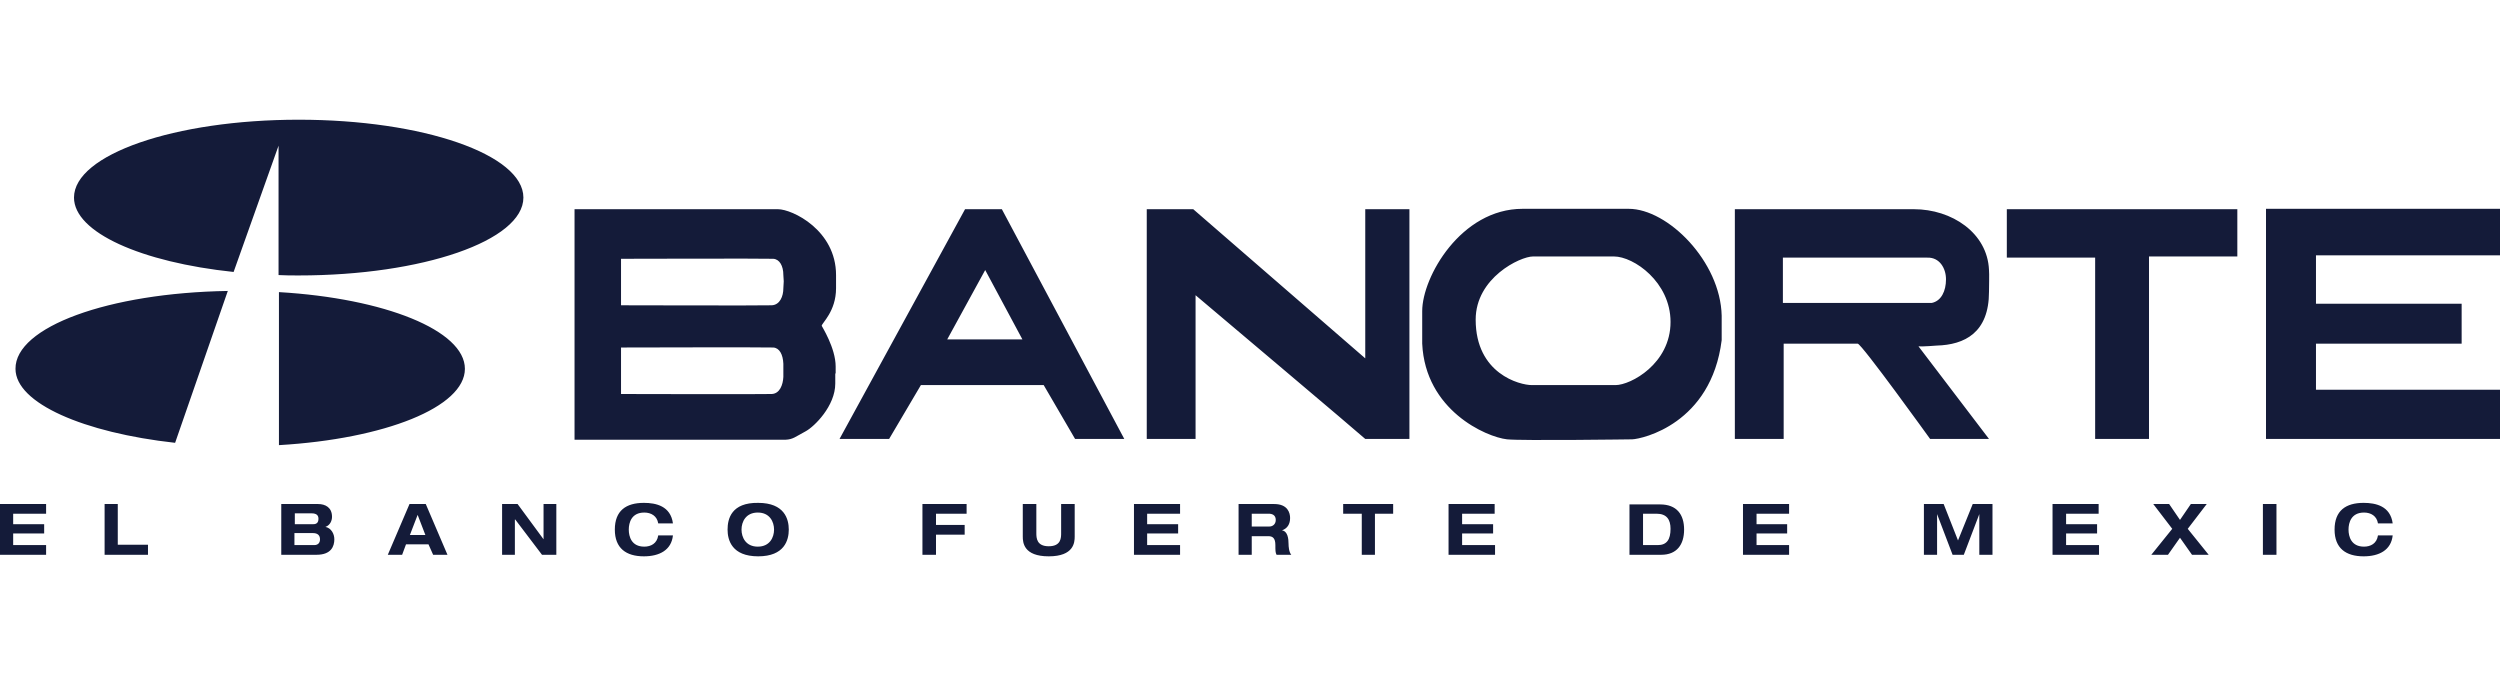
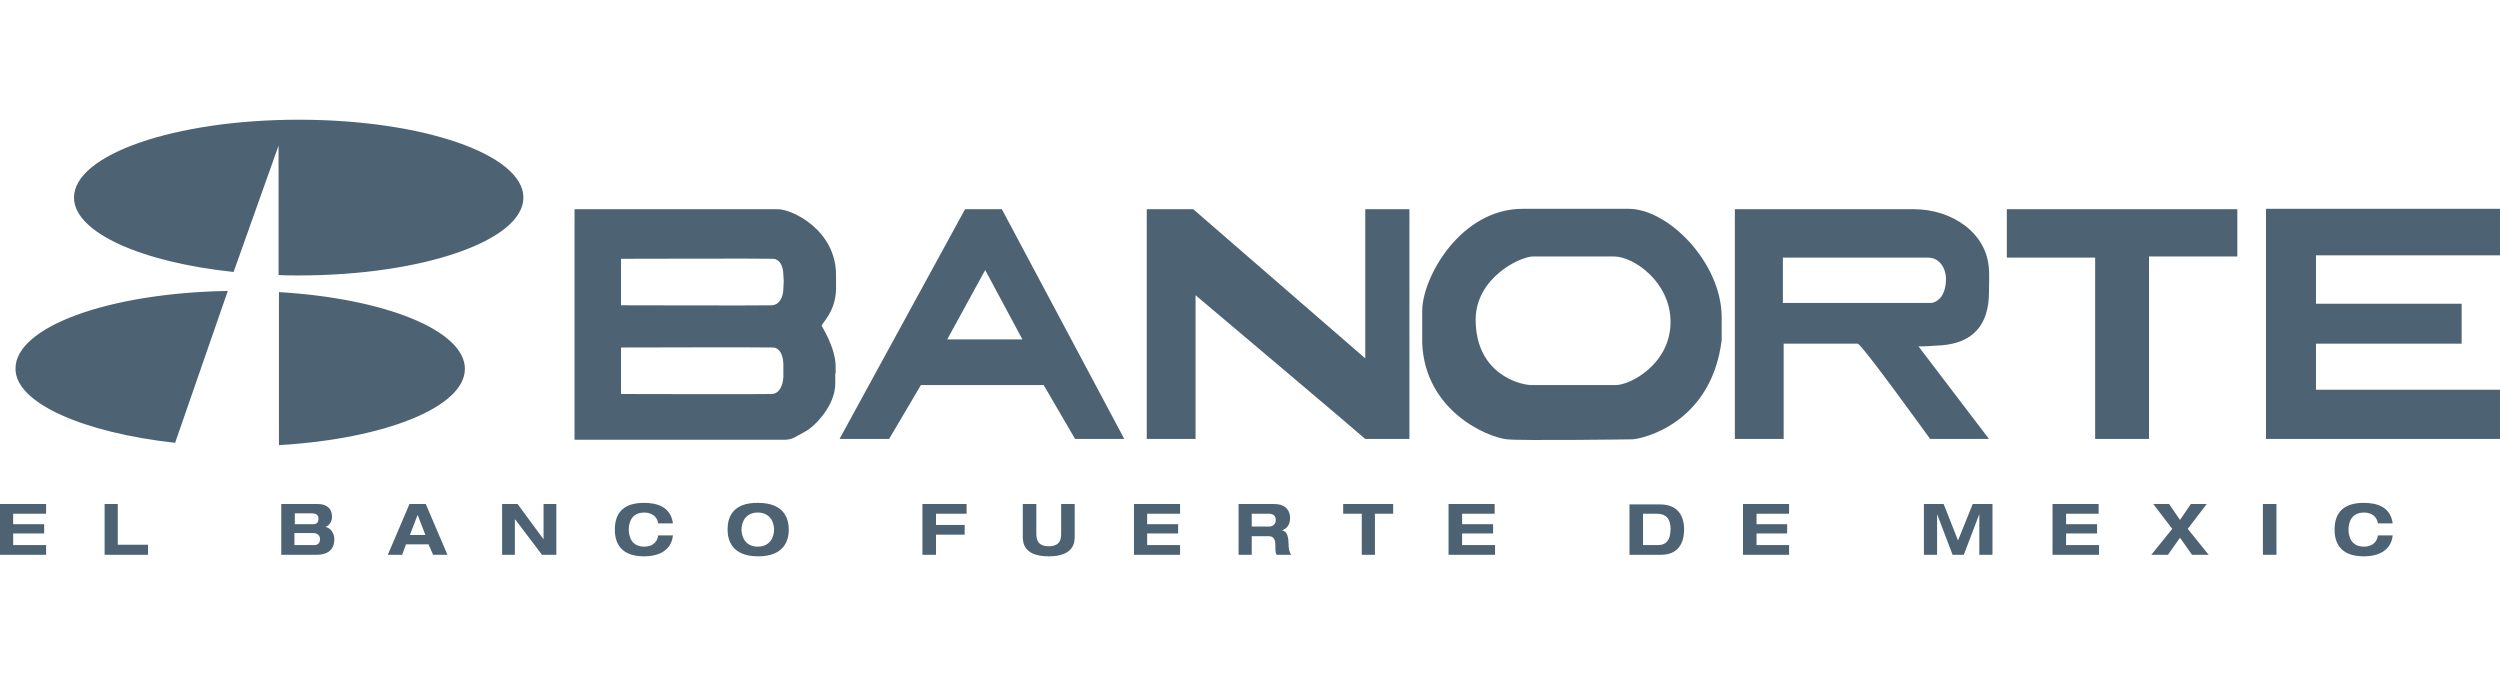
<svg xmlns="http://www.w3.org/2000/svg" version="1" viewBox="0 0 645.3 174.5">
-   <path d="M0 130.1h11.9v2.5H3.4v2.7h8v2.4h-8v3h8.5v2.5H0v-13.1zm27 0h3.4v10.5h7.8v2.6H27v-13.1zm49.1 7.5h4.7c1.2 0 1.8.6 1.8 1.6 0 .8-.4 1.5-1.5 1.5H76v-3.1h.1zm-3.4 5.6h9c3.8 0 4.6-2.2 4.6-4 0-1.4-.8-2.9-2.3-3.2 1.2-.4 1.7-1.6 1.7-2.6 0-2.4-1.7-3.3-3.6-3.3h-9.5v13.1h.1zm3.4-10.7h4.3c1.4 0 1.8.6 1.8 1.4 0 1-.5 1.4-1.3 1.4h-4.8v-2.8zm33.7 5.6h-4l2-5.2 2 5.2zm2 5.1h3.7l-5.6-13.1h-4.2l-5.6 13.1h3.7l1-2.7h5.8l1.2 2.7zm28.5-13.1h3.3v13.1h-3.7l-6.9-9.1h-.1v9.1h-3.3v-13.1h4l6.7 9.1v-9.1zm29.6 5c-.3-1.9-1.8-2.8-3.6-2.8-3.3 0-4 2.6-4 4.4 0 1.8.7 4.4 4 4.4 1.7 0 3.3-.8 3.6-2.9h3.8c-.4 3.8-3.5 5.4-7.5 5.4-4.6 0-7.5-2.1-7.5-6.9 0-4.9 2.9-6.9 7.5-6.9 3.1 0 6.9.8 7.5 5.3h-3.8zm21.5 1.6c0-2 1.1-4.4 4.2-4.4s4.2 2.4 4.2 4.4c0 2-1.1 4.4-4.2 4.4s-4.2-2.4-4.2-4.4zm-3.6 0c0 2.7 1.1 6.9 7.9 6.9 6.8 0 7.9-4.2 7.9-6.9s-1.1-6.9-7.9-6.9c-6.9-.1-7.9 4.1-7.9 6.9zm50.3-6.6h11.4v2.5h-7.9v2.9h7.4v2.5h-7.4v5.2h-3.5v-13.1zm25.9 0h3.5v7.5c0 1.3.1 3.4 3.2 3.4 3.2 0 3.2-2.2 3.2-3.4v-7.5h3.5v8.4c0 1.5-.2 5.1-6.7 5.1s-6.7-3.6-6.7-5.1v-8.4zm28.7 0h11.9v2.5h-8.5v2.7h8v2.4h-8v3h8.5v2.5h-11.9v-13.1zm30.4 2.5h4.4c.8 0 1.8.3 1.8 1.6 0 1.2-.9 1.7-1.6 1.7h-4.6v-3.3zm-3.4 10.6h3.4v-4.8h4.3c1.1 0 1.8.5 1.8 2.3 0 1.4 0 1.9.3 2.5h3.8c-.6-.7-.7-2.2-.7-2.8 0-1.3-.2-3.3-1.7-3.5 1.4-.5 2.1-1.6 2.1-3.2 0-1.3-.6-3.6-4.1-3.6h-9.2v13.1zm31.8-10.6h-4.8v-2.5h12.9v2.5h-4.7v10.6h-3.4v-10.6zm22.4-2.5h11.9v2.5h-8.4v2.7h8v2.4h-8v3h8.5v2.5h-12v-13.1zm50.2 2.5h3.5c2.6 0 3.6 1.5 3.6 3.9 0 2.8-1 4.2-3.3 4.2h-3.8v-8.1zm-3.5 10.6h8.2c4 0 5.9-2.6 5.9-6.5s-1.9-6.5-6.2-6.5h-7.9v13zm29.3-13.1h11.9v2.5h-8.4v2.7h7.9v2.4h-7.9v3h8.4v2.5h-11.9v-13.1zm59.3 0h5.1v13.1h-3.4v-10.5l-4 10.5H504l-4-10.5v10.5h-3.4v-13.1h5.1l3.7 9.4 3.8-9.4zm20.6 0h11.9v2.5h-8.4v2.7h8v2.4h-8v3h8.5v2.5h-12v-13.1zm30.9 6.4l-4.9-6.4h4.1l2.8 4.1 2.8-4.1h4.1l-4.9 6.4 5.4 6.7h-4.3l-3.1-4.4-3.1 4.4h-4.3l5.4-6.7zm23.4-6.4h3.5v13.1h-3.5v-13.1zm29.7 5c-.3-1.9-1.8-2.8-3.6-2.8-3.3 0-4 2.6-4 4.4 0 1.8.7 4.4 4 4.4 1.7 0 3.3-.8 3.6-2.9h3.8c-.4 3.8-3.5 5.4-7.5 5.4-4.6 0-7.5-2.1-7.5-6.9 0-4.9 2.9-6.9 7.5-6.9 3.1 0 6.9.8 7.5 5.3h-3.8zM577.5 54v12.2h-22.8v47.1h-13.9V66.5H518V54h59.5zm67.8-.1v12h-47.5v12.5h37.6v10.3h-37.6v11.9h47.5v12.7h-60.4V53.9h60.4zM308.6 76.2v37.1H296V54h12l44.4 38.5V54h11.4v59.3h-11.4c-.2-.3-43.8-37.1-43.8-37.1zm-92.9 20.2v-1.8c0-4.8-3.6-10.4-3.6-10.5 0-.7 3.7-3.7 3.7-9.7V71c0-11.6-11.3-17-15-17h-52.5v59.5h54.5c1.9-.1 2.4-.7 5.2-2.2 2.2-1.2 7.6-6.5 7.6-12.3v-2.6h.1zm-13.5.9c-.1 2-.9 4.3-3 4.4-2.6.1-37.8 0-38.9 0v-12s37.4-.1 39.3 0c1.6.1 2.5 1.8 2.6 4.2v3.4zm.1-24.7l-.1 1.8c0 2.1-.9 4.3-3 4.4-2.6.1-37.8 0-38.9 0v-12s37.4-.1 39.3 0c1.6.1 2.6 1.8 2.6 4.2l.1 1.6zm61.6 15h-19.4l9.8-17.9 9.6 17.9zM258.6 54h-9.5l-32.4 59.3h12.8l8.2-13.9h31.7l8.1 13.9h12.7L258.6 54zm172.6 29.1c0 10.8-10.3 16.3-14.2 16.3h-21.6c-3.1 0-14.5-2.9-14.5-16.9 0-10.8 11.5-16.3 14.8-16.3h20.9c5.1 0 14.6 6.6 14.6 16.9zm13.2-.2v-1.4c-.3-14-13.9-27.6-24-27.6H393c-15.9 0-25.9 17.6-25.9 26.4v8.4c.8 17.2 16.5 24.1 21.9 24.7 3.8.4 32.3 0 32.3 0 2.6-.1 20.4-4 23.1-25.6v-4.9zm57.9-10.8c0 3-1.2 5.6-3.7 6.1h-38.4V66.5h37.3c3.1-.1 4.8 2.7 4.8 5.6zm11.1-2.4C513 60.1 503.8 54 494 54h-46.2v59.3h12.6V88.7h19.1c1 0 18.7 24.6 18.7 24.6h15.2l-18.2-23.9c1 .1 4.7-.2 4.7-.2 7.2-.2 13.5-3.3 13.5-13.9 0-.6.1-4.9 0-5.6zm-453.1.5C36.5 67.7 19.1 60 19.1 51c0-11.1 26-20.1 58-20.1 32.1 0 58 9 58 20.1 0 11.1-26 20.1-58 20.1-1.7 0-3.5 0-5.2-.1V37.6L60.3 70.2zm-1.5 4.9l-13.6 39.2C21.7 111.7 4 104.1 4 95.2c-.1-10.8 24-19.6 54.8-20.1zm13.2.3c27.3 1.6 48 9.9 48 19.8s-20.7 18.1-48 19.7V75.4z" fillRule="evenodd" clipRule="evenodd" fill="#141B39" />
+   <path d="M0 130.1h11.9v2.5H3.4v2.7h8v2.4h-8v3h8.5v2.5H0v-13.1zm27 0h3.4v10.5h7.8v2.6H27v-13.1zm49.1 7.5h4.7c1.2 0 1.8.6 1.8 1.6 0 .8-.4 1.5-1.5 1.5H76v-3.1h.1zm-3.4 5.6h9c3.8 0 4.6-2.2 4.6-4 0-1.4-.8-2.9-2.3-3.2 1.2-.4 1.7-1.6 1.7-2.6 0-2.4-1.7-3.3-3.6-3.3h-9.5v13.1h.1zm3.4-10.7h4.3c1.4 0 1.8.6 1.8 1.4 0 1-.5 1.4-1.3 1.4h-4.8v-2.8zm33.7 5.6h-4l2-5.2 2 5.2zm2 5.1h3.7l-5.6-13.1h-4.2l-5.6 13.1h3.7l1-2.7h5.8l1.2 2.7zm28.5-13.1h3.3v13.1h-3.7l-6.9-9.1h-.1v9.1h-3.3v-13.1h4l6.7 9.1v-9.1zm29.6 5c-.3-1.9-1.8-2.8-3.6-2.8-3.3 0-4 2.6-4 4.4 0 1.8.7 4.4 4 4.4 1.7 0 3.3-.8 3.6-2.9h3.8c-.4 3.8-3.5 5.4-7.5 5.4-4.6 0-7.5-2.1-7.5-6.9 0-4.9 2.9-6.9 7.5-6.9 3.1 0 6.9.8 7.5 5.3h-3.8zm21.5 1.6c0-2 1.1-4.4 4.2-4.4s4.2 2.4 4.2 4.4c0 2-1.1 4.4-4.2 4.4s-4.2-2.4-4.2-4.4zm-3.6 0c0 2.7 1.1 6.9 7.9 6.9 6.8 0 7.9-4.2 7.9-6.9s-1.1-6.9-7.9-6.9c-6.9-.1-7.9 4.1-7.9 6.9zm50.3-6.6h11.4v2.5h-7.9v2.9h7.4v2.5h-7.4v5.2h-3.5v-13.1zm25.9 0h3.5v7.5c0 1.3.1 3.4 3.2 3.4 3.2 0 3.2-2.2 3.2-3.4v-7.5h3.5v8.4c0 1.5-.2 5.1-6.7 5.1s-6.7-3.6-6.7-5.1v-8.4zm28.7 0h11.9v2.5h-8.5v2.7h8v2.4h-8v3h8.5v2.5h-11.9v-13.1zm30.4 2.5h4.4c.8 0 1.8.3 1.8 1.6 0 1.2-.9 1.7-1.6 1.7h-4.6v-3.3zm-3.4 10.6h3.4v-4.8h4.3c1.1 0 1.8.5 1.8 2.3 0 1.4 0 1.9.3 2.5h3.8c-.6-.7-.7-2.2-.7-2.8 0-1.3-.2-3.3-1.7-3.5 1.4-.5 2.1-1.6 2.1-3.2 0-1.3-.6-3.6-4.1-3.6h-9.2v13.1zm31.8-10.6h-4.8v-2.5h12.9v2.5h-4.7v10.6h-3.4v-10.6zm22.4-2.5h11.9v2.5h-8.4v2.7h8v2.4h-8v3h8.5v2.5h-12v-13.1zm50.2 2.5h3.5c2.6 0 3.6 1.5 3.6 3.9 0 2.8-1 4.2-3.3 4.2h-3.8v-8.1zm-3.5 10.6h8.2c4 0 5.9-2.6 5.9-6.5s-1.9-6.5-6.2-6.5h-7.9v13zm29.3-13.1h11.9v2.5h-8.4v2.7h7.9v2.4h-7.9v3h8.4v2.5h-11.9v-13.1zm59.3 0h5.1v13.1h-3.4v-10.5l-4 10.5H504l-4-10.5v10.5h-3.4v-13.1h5.1l3.7 9.4 3.8-9.4zm20.6 0h11.9v2.5h-8.4v2.7h8v2.4h-8v3h8.5v2.5h-12v-13.1zm30.9 6.4l-4.9-6.4h4.1l2.8 4.1 2.8-4.1h4.1l-4.9 6.4 5.4 6.7h-4.3l-3.1-4.4-3.1 4.4h-4.3l5.4-6.7zm23.4-6.4h3.5v13.1h-3.5v-13.1zm29.7 5c-.3-1.9-1.8-2.8-3.6-2.8-3.3 0-4 2.6-4 4.4 0 1.8.7 4.4 4 4.4 1.7 0 3.3-.8 3.6-2.9h3.8c-.4 3.8-3.5 5.4-7.5 5.4-4.6 0-7.5-2.1-7.5-6.9 0-4.9 2.9-6.9 7.5-6.9 3.1 0 6.9.8 7.5 5.3h-3.8zM577.5 54v12.2h-22.8v47.1h-13.9V66.5H518V54h59.5zm67.8-.1v12h-47.5v12.5h37.6v10.3h-37.6v11.9h47.5v12.7h-60.4V53.9h60.4zM308.6 76.2v37.1H296V54h12l44.4 38.5V54h11.4v59.3h-11.4c-.2-.3-43.8-37.1-43.8-37.1zm-92.9 20.2v-1.8c0-4.8-3.6-10.4-3.6-10.5 0-.7 3.7-3.7 3.7-9.7V71c0-11.6-11.3-17-15-17h-52.5v59.5h54.5c1.9-.1 2.4-.7 5.2-2.2 2.2-1.2 7.6-6.5 7.6-12.3v-2.6h.1zm-13.5.9c-.1 2-.9 4.3-3 4.4-2.6.1-37.8 0-38.9 0v-12s37.4-.1 39.3 0c1.6.1 2.5 1.8 2.6 4.2v3.4zm.1-24.7l-.1 1.8c0 2.1-.9 4.3-3 4.4-2.6.1-37.8 0-38.9 0v-12s37.4-.1 39.3 0c1.6.1 2.6 1.8 2.6 4.2l.1 1.6zm61.6 15h-19.4l9.8-17.9 9.6 17.9zM258.6 54h-9.5l-32.4 59.3h12.8l8.2-13.9h31.7l8.1 13.9h12.7L258.6 54zm172.6 29.1c0 10.8-10.3 16.3-14.2 16.3h-21.6c-3.1 0-14.5-2.9-14.5-16.9 0-10.8 11.5-16.3 14.8-16.3h20.9c5.1 0 14.6 6.6 14.6 16.9zm13.2-.2v-1.4c-.3-14-13.9-27.6-24-27.6H393c-15.9 0-25.9 17.6-25.9 26.4v8.4c.8 17.2 16.5 24.1 21.9 24.7 3.8.4 32.3 0 32.3 0 2.6-.1 20.4-4 23.1-25.6v-4.9zm57.9-10.8c0 3-1.2 5.6-3.7 6.1h-38.4V66.5h37.3c3.1-.1 4.8 2.7 4.8 5.6zm11.1-2.4C513 60.1 503.8 54 494 54h-46.2v59.3h12.6V88.7h19.1c1 0 18.7 24.6 18.7 24.6h15.2l-18.2-23.9c1 .1 4.7-.2 4.7-.2 7.2-.2 13.5-3.3 13.5-13.9 0-.6.1-4.9 0-5.6zm-453.1.5C36.5 67.7 19.1 60 19.1 51c0-11.1 26-20.1 58-20.1 32.1 0 58 9 58 20.1 0 11.1-26 20.1-58 20.1-1.7 0-3.5 0-5.2-.1V37.6L60.3 70.2zm-1.5 4.9l-13.6 39.2C21.7 111.7 4 104.1 4 95.2c-.1-10.8 24-19.6 54.8-20.1zm13.2.3c27.3 1.6 48 9.9 48 19.8s-20.7 18.1-48 19.7V75.4z" fillRule="evenodd" clipRule="evenodd" fill="#4D6373" />
</svg>
